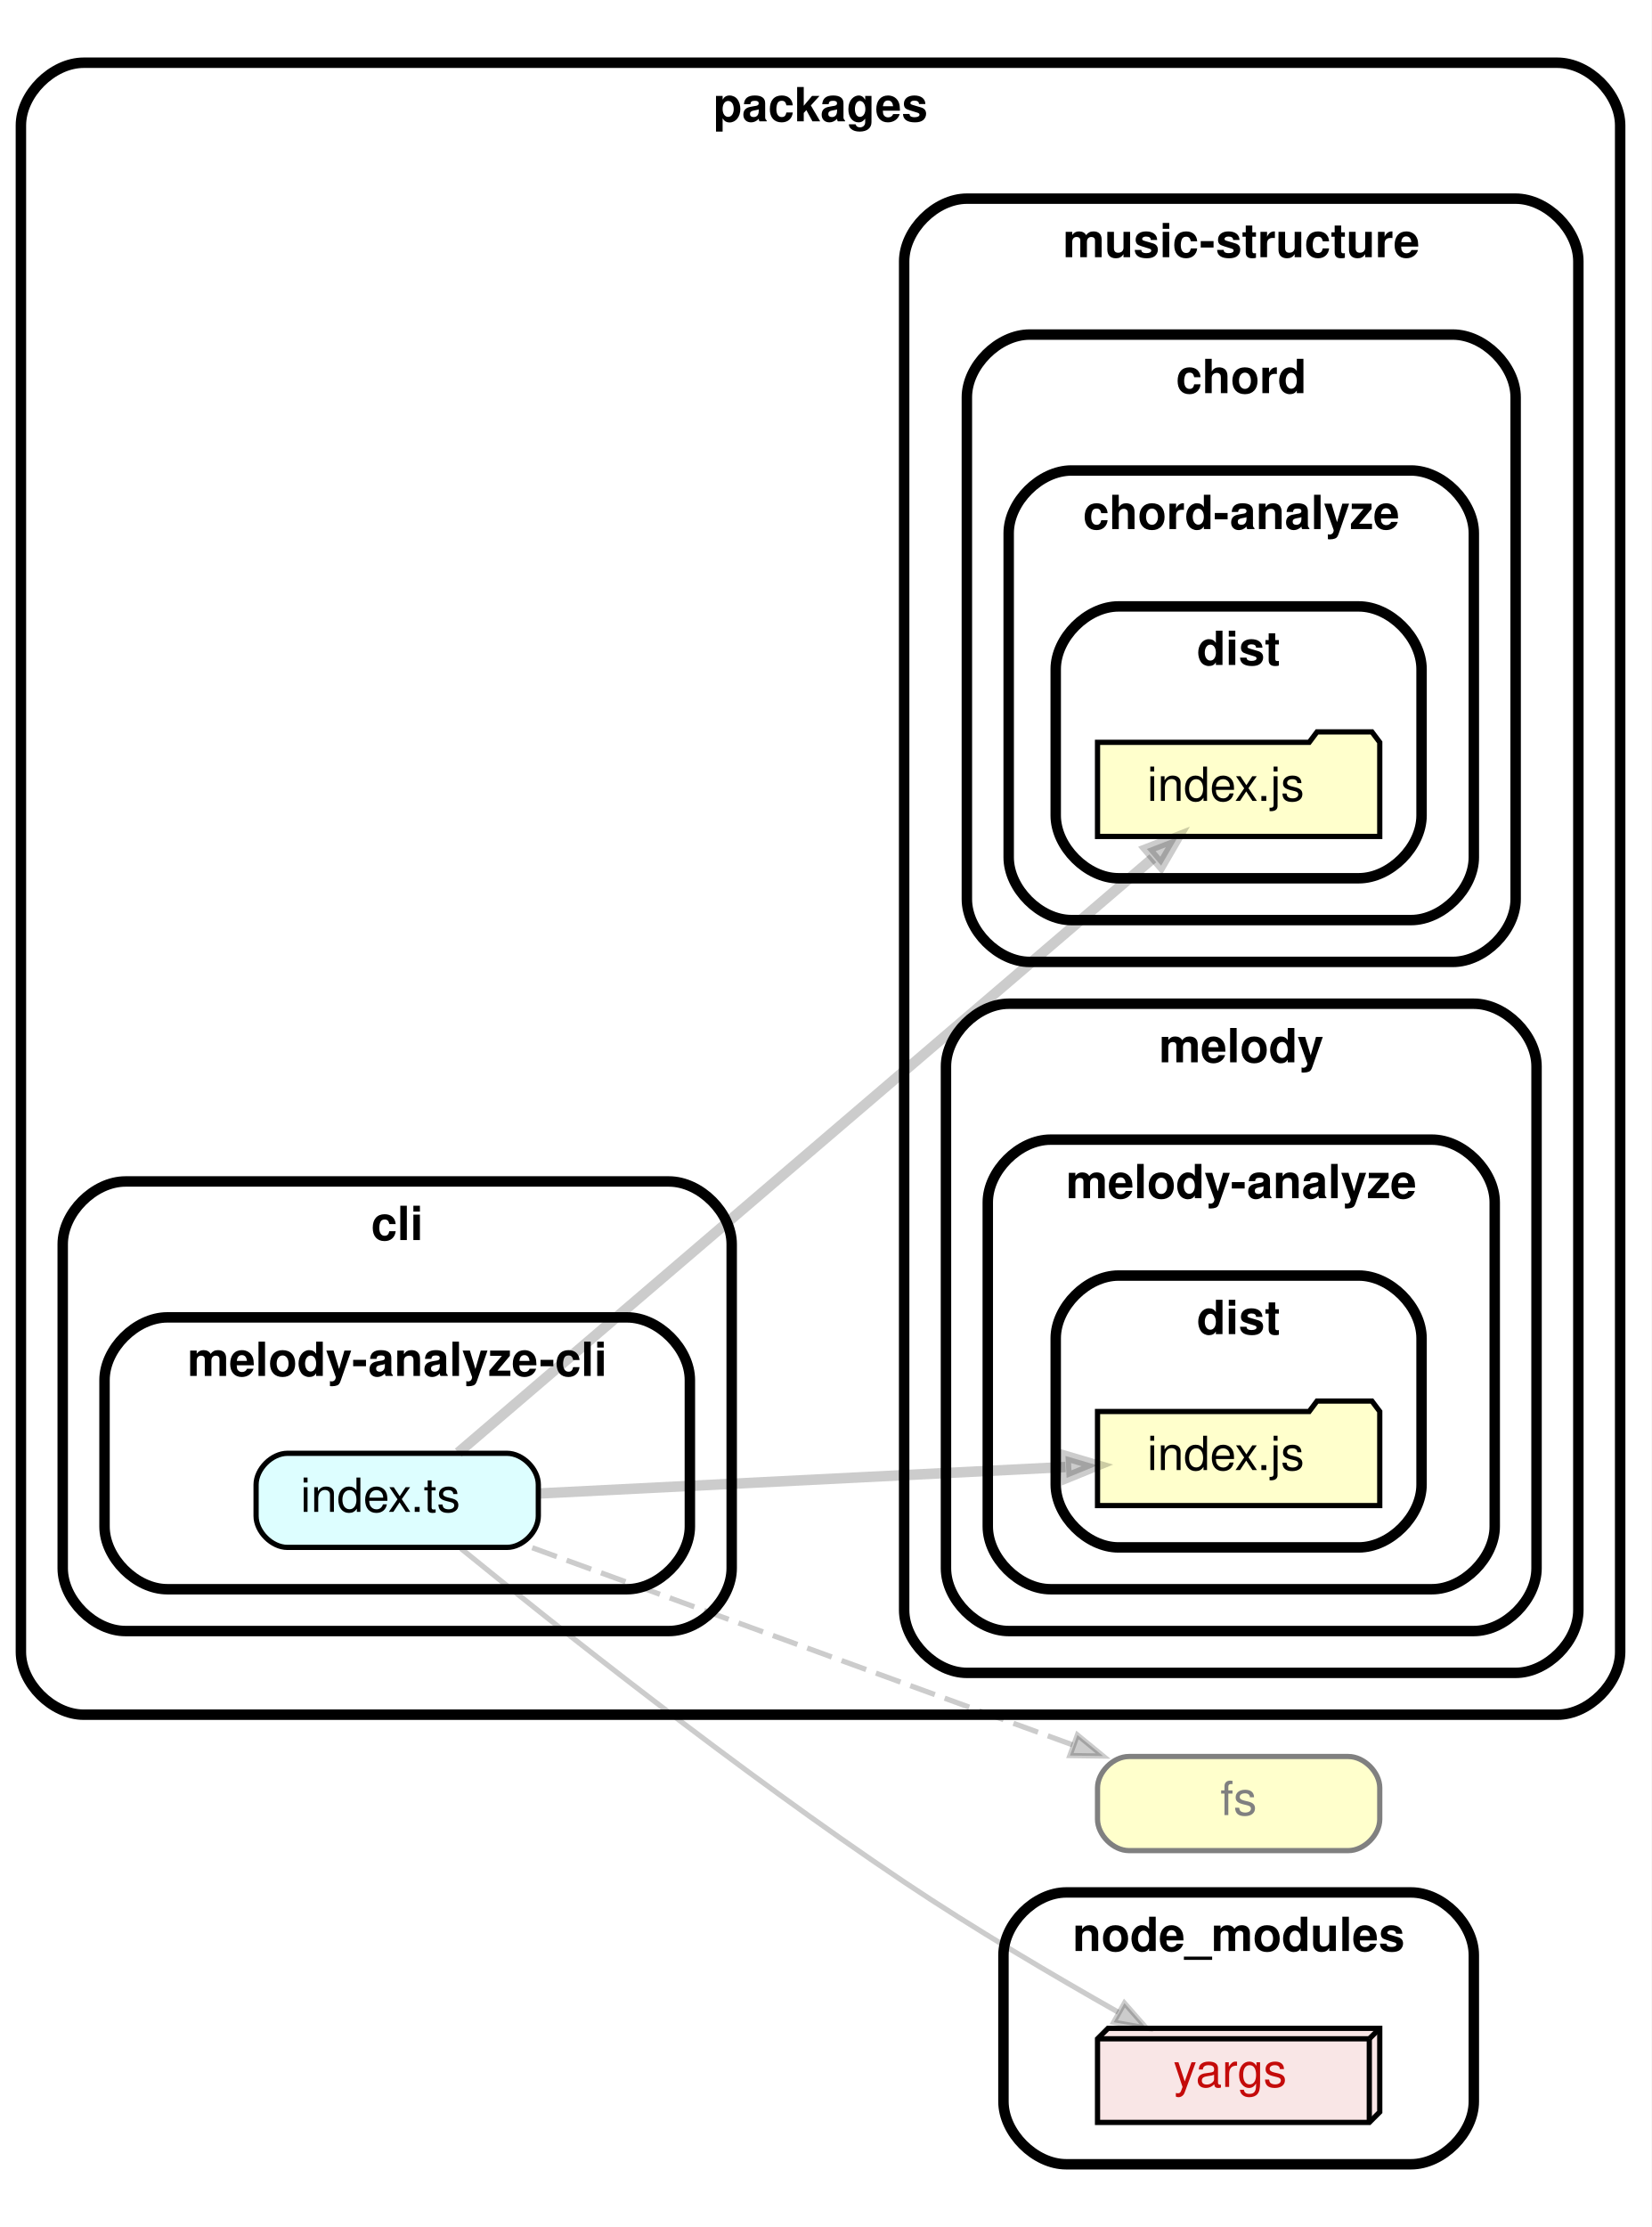
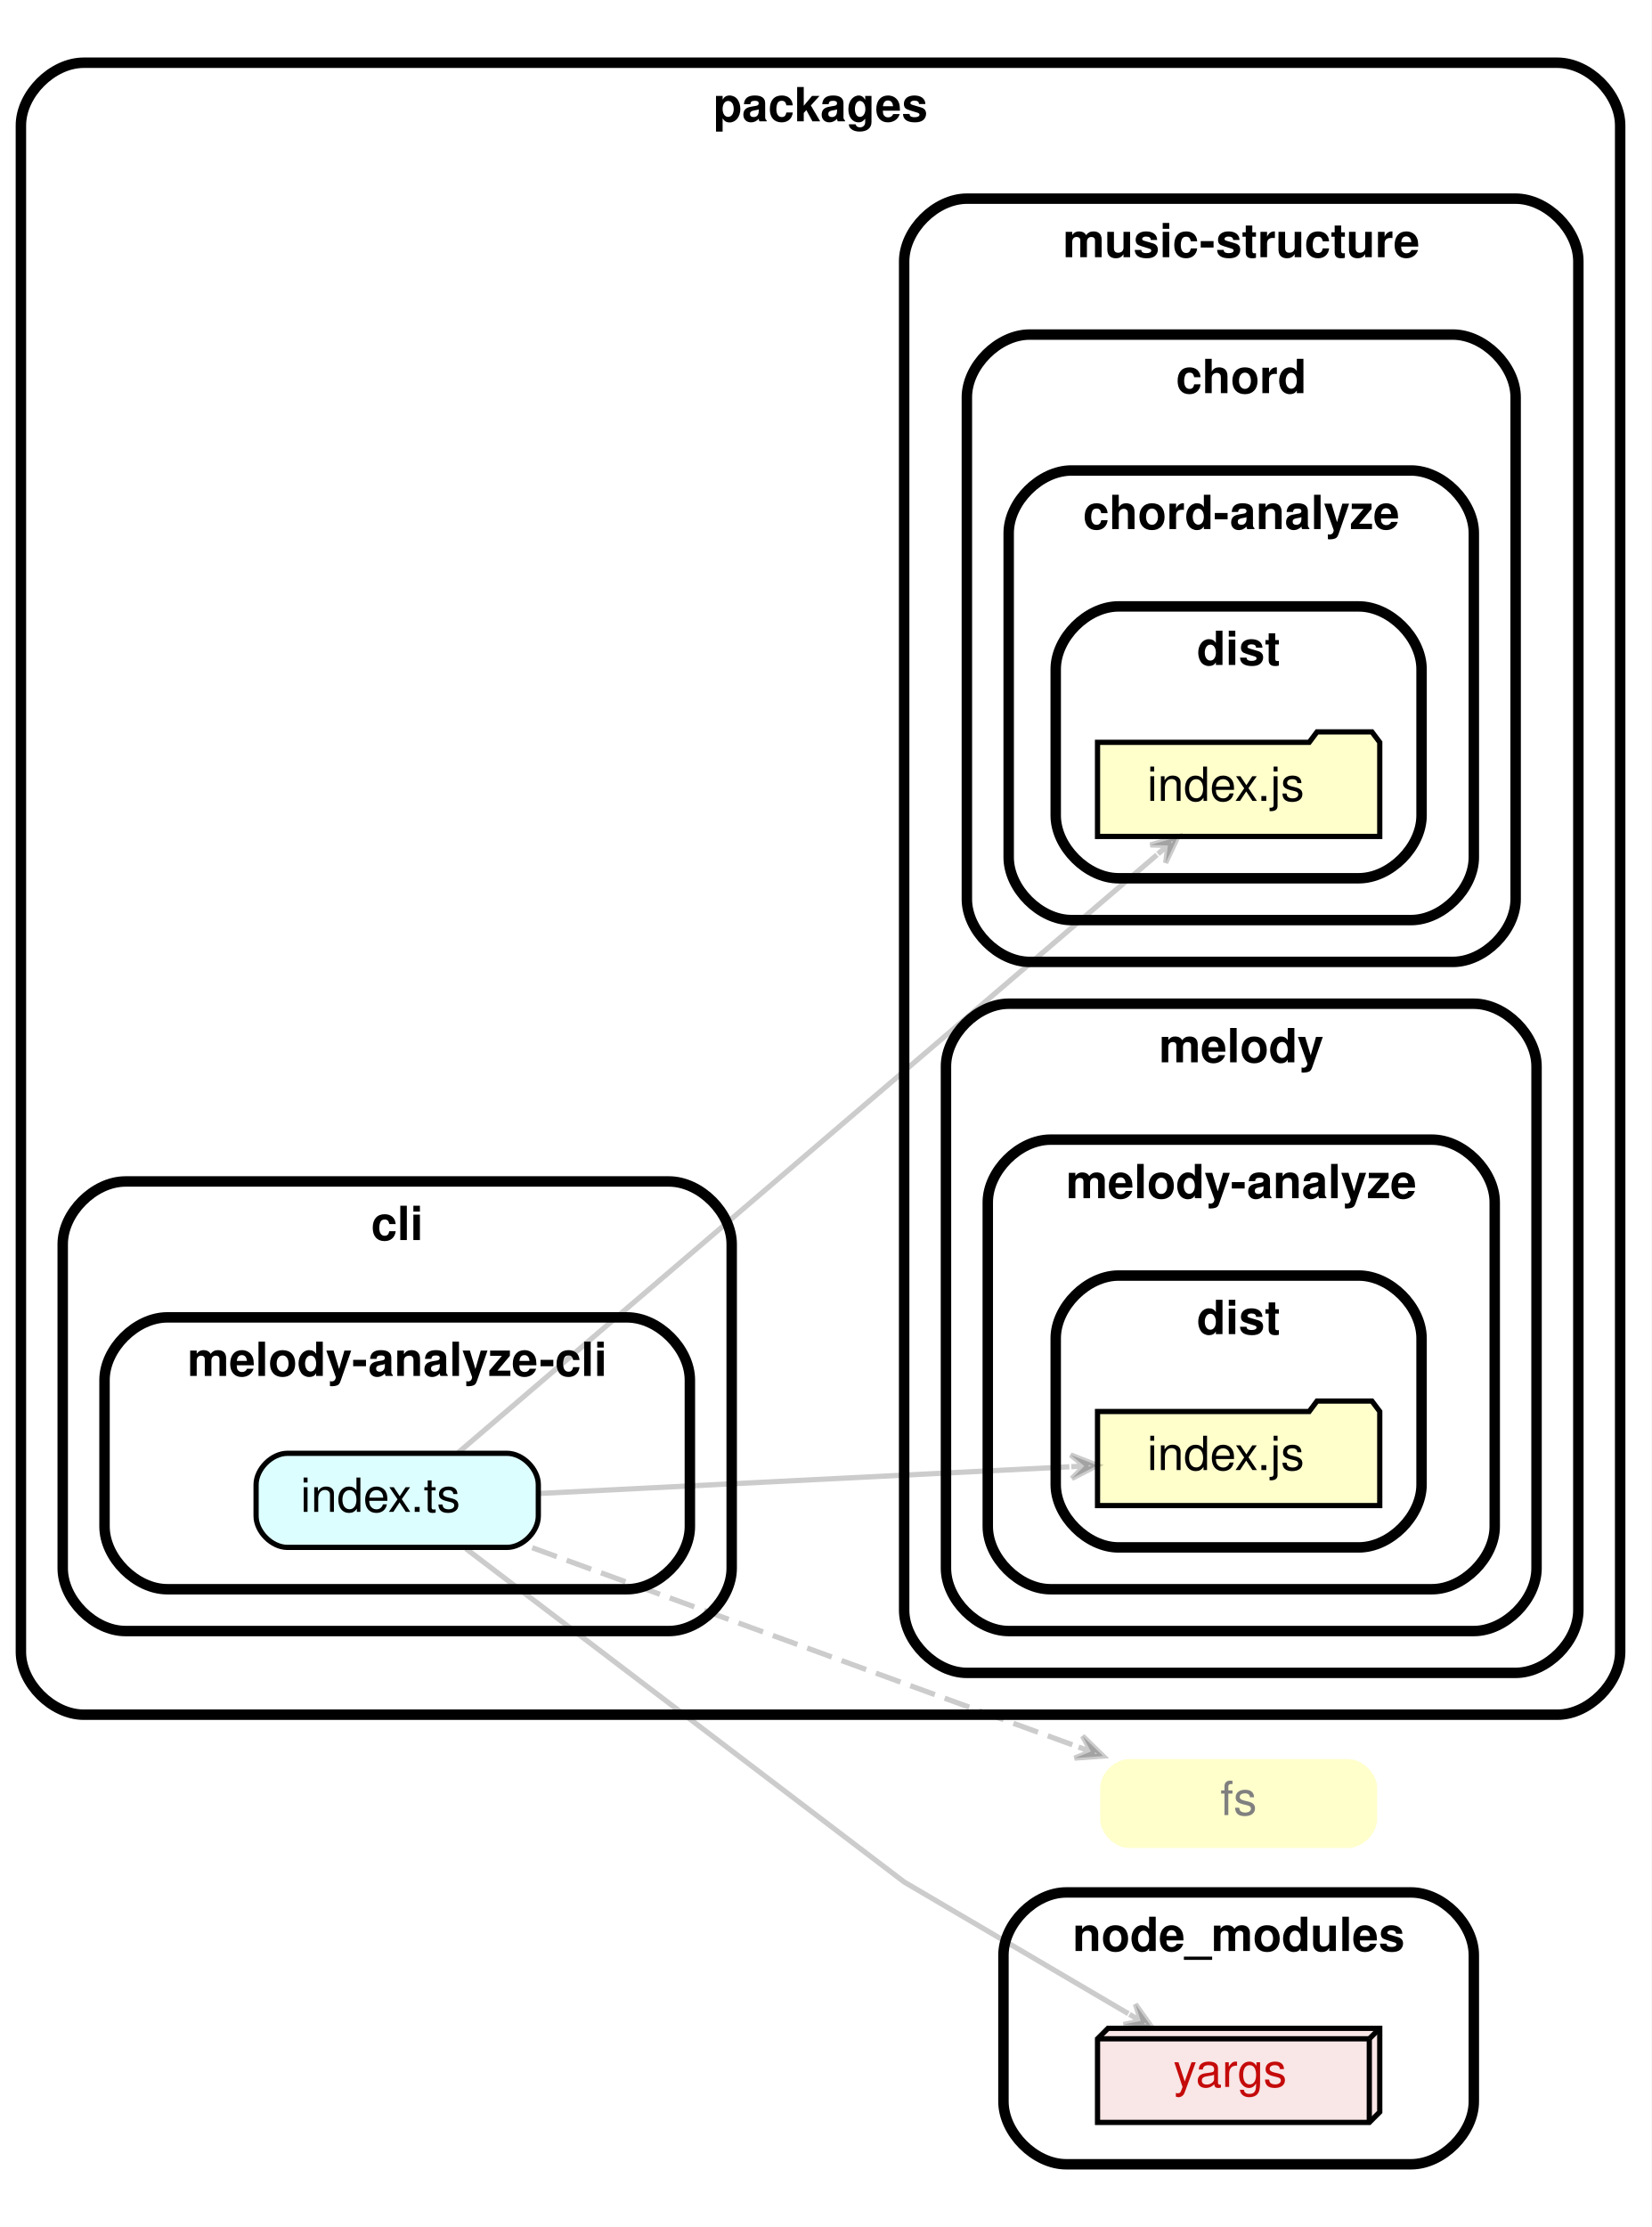
<svg xmlns="http://www.w3.org/2000/svg" xmlns:xlink="http://www.w3.org/1999/xlink" width="316pt" height="426pt" viewBox="0.00 0.00 316.00 426.00">
  <g id="graph0" class="graph" transform="scale(1 1) rotate(0) translate(4 422)">
    <polygon fill="white" stroke="transparent" points="-4,4 -4,-422 312,-422 312,4 -4,4" />
    <g id="clust1" class="cluster">
      <path fill="#ffffff" stroke="black" stroke-width="2" d="M200,-8C200,-8 266,-8 266,-8 272,-8 278,-14 278,-20 278,-20 278,-48 278,-48 278,-54 272,-60 266,-60 266,-60 200,-60 200,-60 194,-60 188,-54 188,-48 188,-48 188,-20 188,-20 188,-14 194,-8 200,-8" />
      <text text-anchor="middle" x="233" y="-48.8" font-family="Helvetica,sans-Serif" font-weight="bold" font-size="9.00">node_modules</text>
    </g>
    <g id="clust2" class="cluster">
      <path fill="#ffffff" stroke="black" stroke-width="2" d="M12,-94C12,-94 294,-94 294,-94 300,-94 306,-100 306,-106 306,-106 306,-398 306,-398 306,-404 300,-410 294,-410 294,-410 12,-410 12,-410 6,-410 0,-404 0,-398 0,-398 0,-106 0,-106 0,-100 6,-94 12,-94" />
      <text text-anchor="middle" x="153" y="-398.8" font-family="Helvetica,sans-Serif" font-weight="bold" font-size="9.00">packages</text>
    </g>
    <g id="clust3" class="cluster">
      <path fill="#ffffff" stroke="black" stroke-width="2" d="M20,-110C20,-110 124,-110 124,-110 130,-110 136,-116 136,-122 136,-122 136,-184 136,-184 136,-190 130,-196 124,-196 124,-196 20,-196 20,-196 14,-196 8,-190 8,-184 8,-184 8,-122 8,-122 8,-116 14,-110 20,-110" />
      <text text-anchor="middle" x="72" y="-184.8" font-family="Helvetica,sans-Serif" font-weight="bold" font-size="9.00">cli</text>
    </g>
    <g id="clust4" class="cluster">
      <path fill="#ffffff" stroke="black" stroke-width="2" d="M28,-118C28,-118 116,-118 116,-118 122,-118 128,-124 128,-130 128,-130 128,-158 128,-158 128,-164 122,-170 116,-170 116,-170 28,-170 28,-170 22,-170 16,-164 16,-158 16,-158 16,-130 16,-130 16,-124 22,-118 28,-118" />
      <text text-anchor="middle" x="72" y="-158.8" font-family="Helvetica,sans-Serif" font-weight="bold" font-size="9.00">melody-analyze-cli</text>
    </g>
    <g id="clust5" class="cluster">
      <path fill="#ffffff" stroke="black" stroke-width="2" d="M181,-102C181,-102 286,-102 286,-102 292,-102 298,-108 298,-114 298,-114 298,-372 298,-372 298,-378 292,-384 286,-384 286,-384 181,-384 181,-384 175,-384 169,-378 169,-372 169,-372 169,-114 169,-114 169,-108 175,-102 181,-102" />
      <text text-anchor="middle" x="233.5" y="-372.8" font-family="Helvetica,sans-Serif" font-weight="bold" font-size="9.00">music-structure</text>
    </g>
    <g id="clust6" class="cluster">
      <path fill="#ffffff" stroke="black" stroke-width="2" d="M193,-238C193,-238 274,-238 274,-238 280,-238 286,-244 286,-250 286,-250 286,-346 286,-346 286,-352 280,-358 274,-358 274,-358 193,-358 193,-358 187,-358 181,-352 181,-346 181,-346 181,-250 181,-250 181,-244 187,-238 193,-238" />
      <text text-anchor="middle" x="233.5" y="-346.8" font-family="Helvetica,sans-Serif" font-weight="bold" font-size="9.00">chord</text>
    </g>
    <g id="clust7" class="cluster">
      <path fill="#ffffff" stroke="black" stroke-width="2" d="M201,-246C201,-246 266,-246 266,-246 272,-246 278,-252 278,-258 278,-258 278,-320 278,-320 278,-326 272,-332 266,-332 266,-332 201,-332 201,-332 195,-332 189,-326 189,-320 189,-320 189,-258 189,-258 189,-252 195,-246 201,-246" />
      <text text-anchor="middle" x="233.5" y="-320.8" font-family="Helvetica,sans-Serif" font-weight="bold" font-size="9.00">chord-analyze</text>
    </g>
    <g id="clust8" class="cluster">
      <path fill="#ffffff" stroke="black" stroke-width="2" d="M210,-254C210,-254 256,-254 256,-254 262,-254 268,-260 268,-266 268,-266 268,-294 268,-294 268,-300 262,-306 256,-306 256,-306 210,-306 210,-306 204,-306 198,-300 198,-294 198,-294 198,-266 198,-266 198,-260 204,-254 210,-254" />
      <text text-anchor="middle" x="233" y="-294.8" font-family="Helvetica,sans-Serif" font-weight="bold" font-size="9.00">dist</text>
    </g>
    <g id="clust9" class="cluster">
      <path fill="#ffffff" stroke="black" stroke-width="2" d="M189,-110C189,-110 278,-110 278,-110 284,-110 290,-116 290,-122 290,-122 290,-218 290,-218 290,-224 284,-230 278,-230 278,-230 189,-230 189,-230 183,-230 177,-224 177,-218 177,-218 177,-122 177,-122 177,-116 183,-110 189,-110" />
      <text text-anchor="middle" x="233.5" y="-218.8" font-family="Helvetica,sans-Serif" font-weight="bold" font-size="9.00">melody</text>
    </g>
    <g id="clust10" class="cluster">
      <path fill="#ffffff" stroke="black" stroke-width="2" d="M197,-118C197,-118 270,-118 270,-118 276,-118 282,-124 282,-130 282,-130 282,-192 282,-192 282,-198 276,-204 270,-204 270,-204 197,-204 197,-204 191,-204 185,-198 185,-192 185,-192 185,-130 185,-130 185,-124 191,-118 197,-118" />
      <text text-anchor="middle" x="233.5" y="-192.8" font-family="Helvetica,sans-Serif" font-weight="bold" font-size="9.00">melody-analyze</text>
    </g>
    <g id="clust11" class="cluster">
      <path fill="#ffffff" stroke="black" stroke-width="2" d="M210,-126C210,-126 256,-126 256,-126 262,-126 268,-132 268,-138 268,-138 268,-166 268,-166 268,-172 262,-178 256,-178 256,-178 210,-178 210,-178 204,-178 198,-172 198,-166 198,-166 198,-138 198,-138 198,-132 204,-126 210,-126" />
      <text text-anchor="middle" x="233" y="-166.8" font-family="Helvetica,sans-Serif" font-weight="bold" font-size="9.00">dist</text>
    </g>
    <g id="node1" class="node">
      <g id="a_node1">
        <a xlink:href="https://nodejs.org/api/fs.html" xlink:title="fs">
-           <path fill="#ffffcc" stroke="grey" d="M254,-86C254,-86 212,-86 212,-86 209,-86 206,-83 206,-80 206,-80 206,-74 206,-74 206,-71 209,-68 212,-68 212,-68 254,-68 254,-68 257,-68 260,-71 260,-74 260,-74 260,-80 260,-80 260,-83 257,-86 254,-86" />
+           <path fill="#ffffcc" stroke="white" d="M254,-86C254,-86 212,-86 212,-86 209,-86 206,-83 206,-80 206,-80 206,-74 206,-74 206,-71 209,-68 212,-68 212,-68 254,-68 254,-68 257,-68 260,-71 260,-74 260,-74 260,-80 260,-80 260,-83 257,-86 254,-86" />
          <text text-anchor="middle" x="233" y="-74.8" font-family="Helvetica,sans-Serif" font-size="9.00" fill="grey">fs</text>
        </a>
      </g>
    </g>
    <g id="node2" class="node">
      <g id="a_node2">
        <a xlink:href="https://www.npmjs.com/package/yargs" xlink:title="yargs">
          <polygon fill="#c40b0a" fill-opacity="0.102" stroke="black" points="260,-34 208,-34 206,-32 206,-16 258,-16 260,-18 260,-34" />
          <polyline fill="none" stroke="black" points="258,-32 206,-32 " />
          <polyline fill="none" stroke="black" points="258,-32 258,-16 " />
          <polyline fill="none" stroke="black" points="258,-32 260,-34 " />
          <text text-anchor="start" x="220.5" y="-22.8" font-family="Helvetica,sans-Serif" font-size="9.00" fill="#c40b0a">yargs</text>
        </a>
      </g>
    </g>
    <g id="node3" class="node">
      <g id="a_node3">
        <a xlink:href="packages/cli/melody-analyze-cli/index.ts" xlink:title="index.ts">
          <path fill="#ddfeff" stroke="black" d="M93,-144C93,-144 51,-144 51,-144 48,-144 45,-141 45,-138 45,-138 45,-132 45,-132 45,-129 48,-126 51,-126 51,-126 93,-126 93,-126 96,-126 99,-129 99,-132 99,-132 99,-138 99,-138 99,-141 96,-144 93,-144" />
          <text text-anchor="start" x="53.5" y="-132.8" font-family="Helvetica,sans-Serif" font-size="9.00">index.ts</text>
        </a>
      </g>
    </g>
    <g id="edge3" class="edge">
-       <path fill="none" stroke="#000000" stroke-dasharray="5,2" stroke-opacity="0.2" d="M97.84,-125.94C125.77,-115.75 171.12,-99.21 201.25,-88.22" />
-       <polygon fill="#000000" fill-opacity="0.2" stroke="#000000" stroke-opacity="0.2" points="202.15,-90.12 207.07,-86.09 200.71,-86.18 202.15,-90.12" />
+       <path fill="none" stroke="#000000" stroke-dasharray="5,2" stroke-opacity="0.2" d="M97.84,-125.94C126,-115.67 171.88,-98.93 202.01,-87.94" />
+       <polygon fill="#000000" fill-opacity="0.2" stroke="#000000" stroke-opacity="0.2" points="207.07,-86.09 203.14,-89.92 204.72,-86.95 202.37,-87.81 202.37,-87.81 202.37,-87.81 204.72,-86.95 201.6,-85.69 207.07,-86.09 207.07,-86.09" />
    </g>
    <g id="edge4" class="edge">
-       <path fill="none" stroke="#000000" stroke-opacity="0.2" d="M84.2,-125.78C101.79,-111.47 137.17,-83.34 169,-62 182.25,-53.12 197.68,-44.04 209.96,-37.09" />
-       <polygon fill="#000000" fill-opacity="0.2" stroke="#000000" stroke-opacity="0.2" points="211.15,-38.83 215.35,-34.06 209.09,-35.17 211.15,-38.83" />
+       <path fill="none" stroke="#000000" stroke-opacity="0.2" d="M85.16,-125.75C110.99,-106.11 169,-62 169,-62 169,-62 193.45,-47.64 211.89,-36.81" />
+       <polygon fill="#000000" fill-opacity="0.2" stroke="#000000" stroke-opacity="0.2" points="216.43,-34.15 213.25,-38.62 214.27,-35.41 212.12,-36.68 212.12,-36.68 212.12,-36.68 214.27,-35.41 210.98,-34.74 216.43,-34.15 216.43,-34.15" />
    </g>
    <g id="node4" class="node">
      <g id="a_node4">
        <a xlink:href="packages/music-structure/chord/chord-analyze/dist/index.js" xlink:title="index.js">
          <polygon fill="#ffffcc" stroke="black" points="260,-280 258.5,-282 248,-282 246.5,-280 206,-280 206,-262 260,-262 260,-280" />
          <text text-anchor="start" x="215.5" y="-268.8" font-family="Helvetica,sans-Serif" font-size="9.00">index.js</text>
        </a>
      </g>
    </g>
    <g id="edge1" class="edge">
-       <path fill="none" stroke="#000000" stroke-width="2" stroke-opacity="0.2" d="M83.68,-144.13C111.17,-167.65 184.48,-230.36 216.58,-257.81" />
-       <polygon fill="#000000" fill-opacity="0.2" stroke="#000000" stroke-width="2" stroke-opacity="0.2" points="215.44,-259.6 221.37,-261.91 218.17,-256.41 215.44,-259.6" />
+       <path fill="none" stroke="#000000" stroke-opacity="0.2" d="M83.68,-144.13C111.4,-167.85 185.69,-231.39 217.37,-258.48" />
+       <polygon fill="#000000" fill-opacity="0.2" stroke="#000000" stroke-opacity="0.2" points="221.37,-261.91 216.1,-260.37 219.47,-260.28 217.57,-258.66 217.57,-258.66 217.57,-258.66 219.47,-260.28 219.03,-256.95 221.37,-261.91 221.37,-261.91" />
    </g>
    <g id="node5" class="node">
      <g id="a_node5">
        <a xlink:href="packages/music-structure/melody/melody-analyze/dist/index.js" xlink:title="index.js">
          <polygon fill="#ffffcc" stroke="black" points="260,-152 258.5,-154 248,-154 246.5,-152 206,-152 206,-134 260,-134 260,-152" />
          <text text-anchor="start" x="215.5" y="-140.8" font-family="Helvetica,sans-Serif" font-size="9.00">index.js</text>
        </a>
      </g>
    </g>
    <g id="edge2" class="edge">
-       <path fill="none" stroke="#000000" stroke-width="2" stroke-opacity="0.2" d="M99.26,-136.32C126.84,-137.71 170.26,-139.89 199.87,-141.38" />
-       <polygon fill="#000000" fill-opacity="0.2" stroke="#000000" stroke-width="2" stroke-opacity="0.2" points="199.87,-143.49 205.97,-141.69 200.08,-139.29 199.87,-143.49" />
+       <path fill="none" stroke="#000000" stroke-opacity="0.2" d="M99.26,-136.32C127.07,-137.72 170.99,-139.93 200.61,-141.42" />
+       <polygon fill="#000000" fill-opacity="0.2" stroke="#000000" stroke-opacity="0.2" points="205.97,-141.69 200.86,-143.69 203.47,-141.56 200.98,-141.44 200.98,-141.44 200.98,-141.44 203.47,-141.56 201.09,-139.19 205.97,-141.69 205.97,-141.69" />
    </g>
  </g>
</svg>
